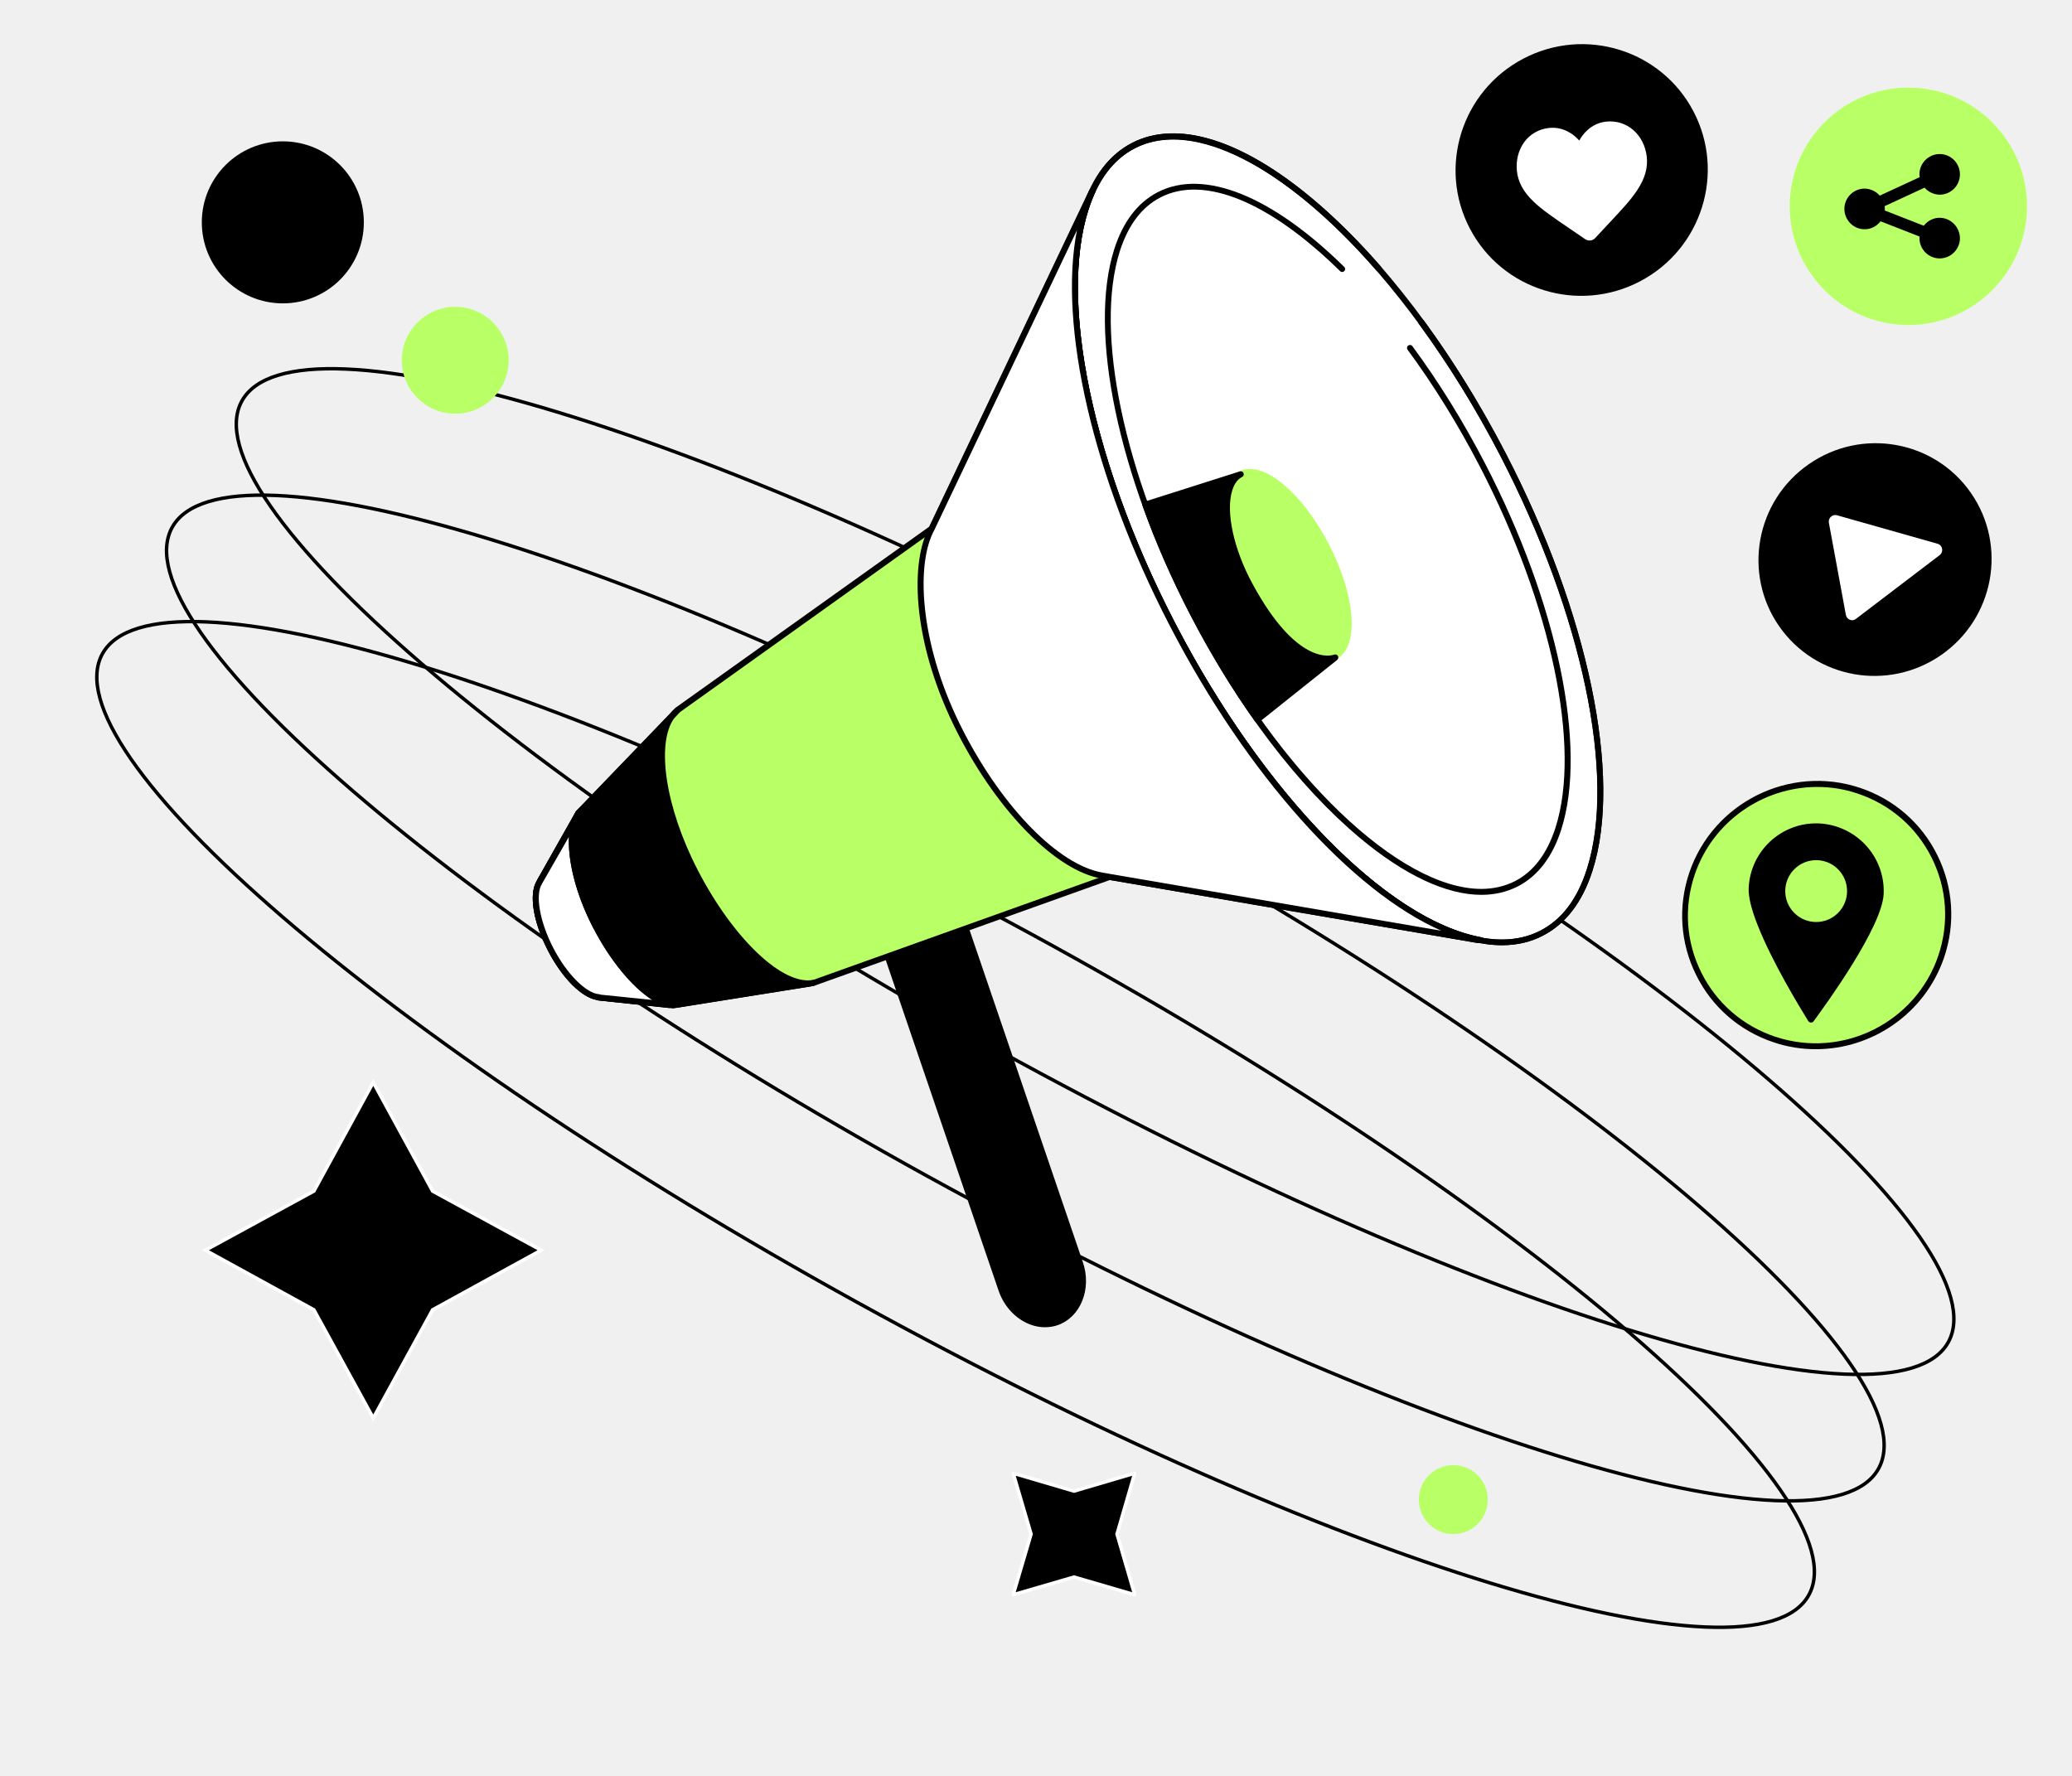
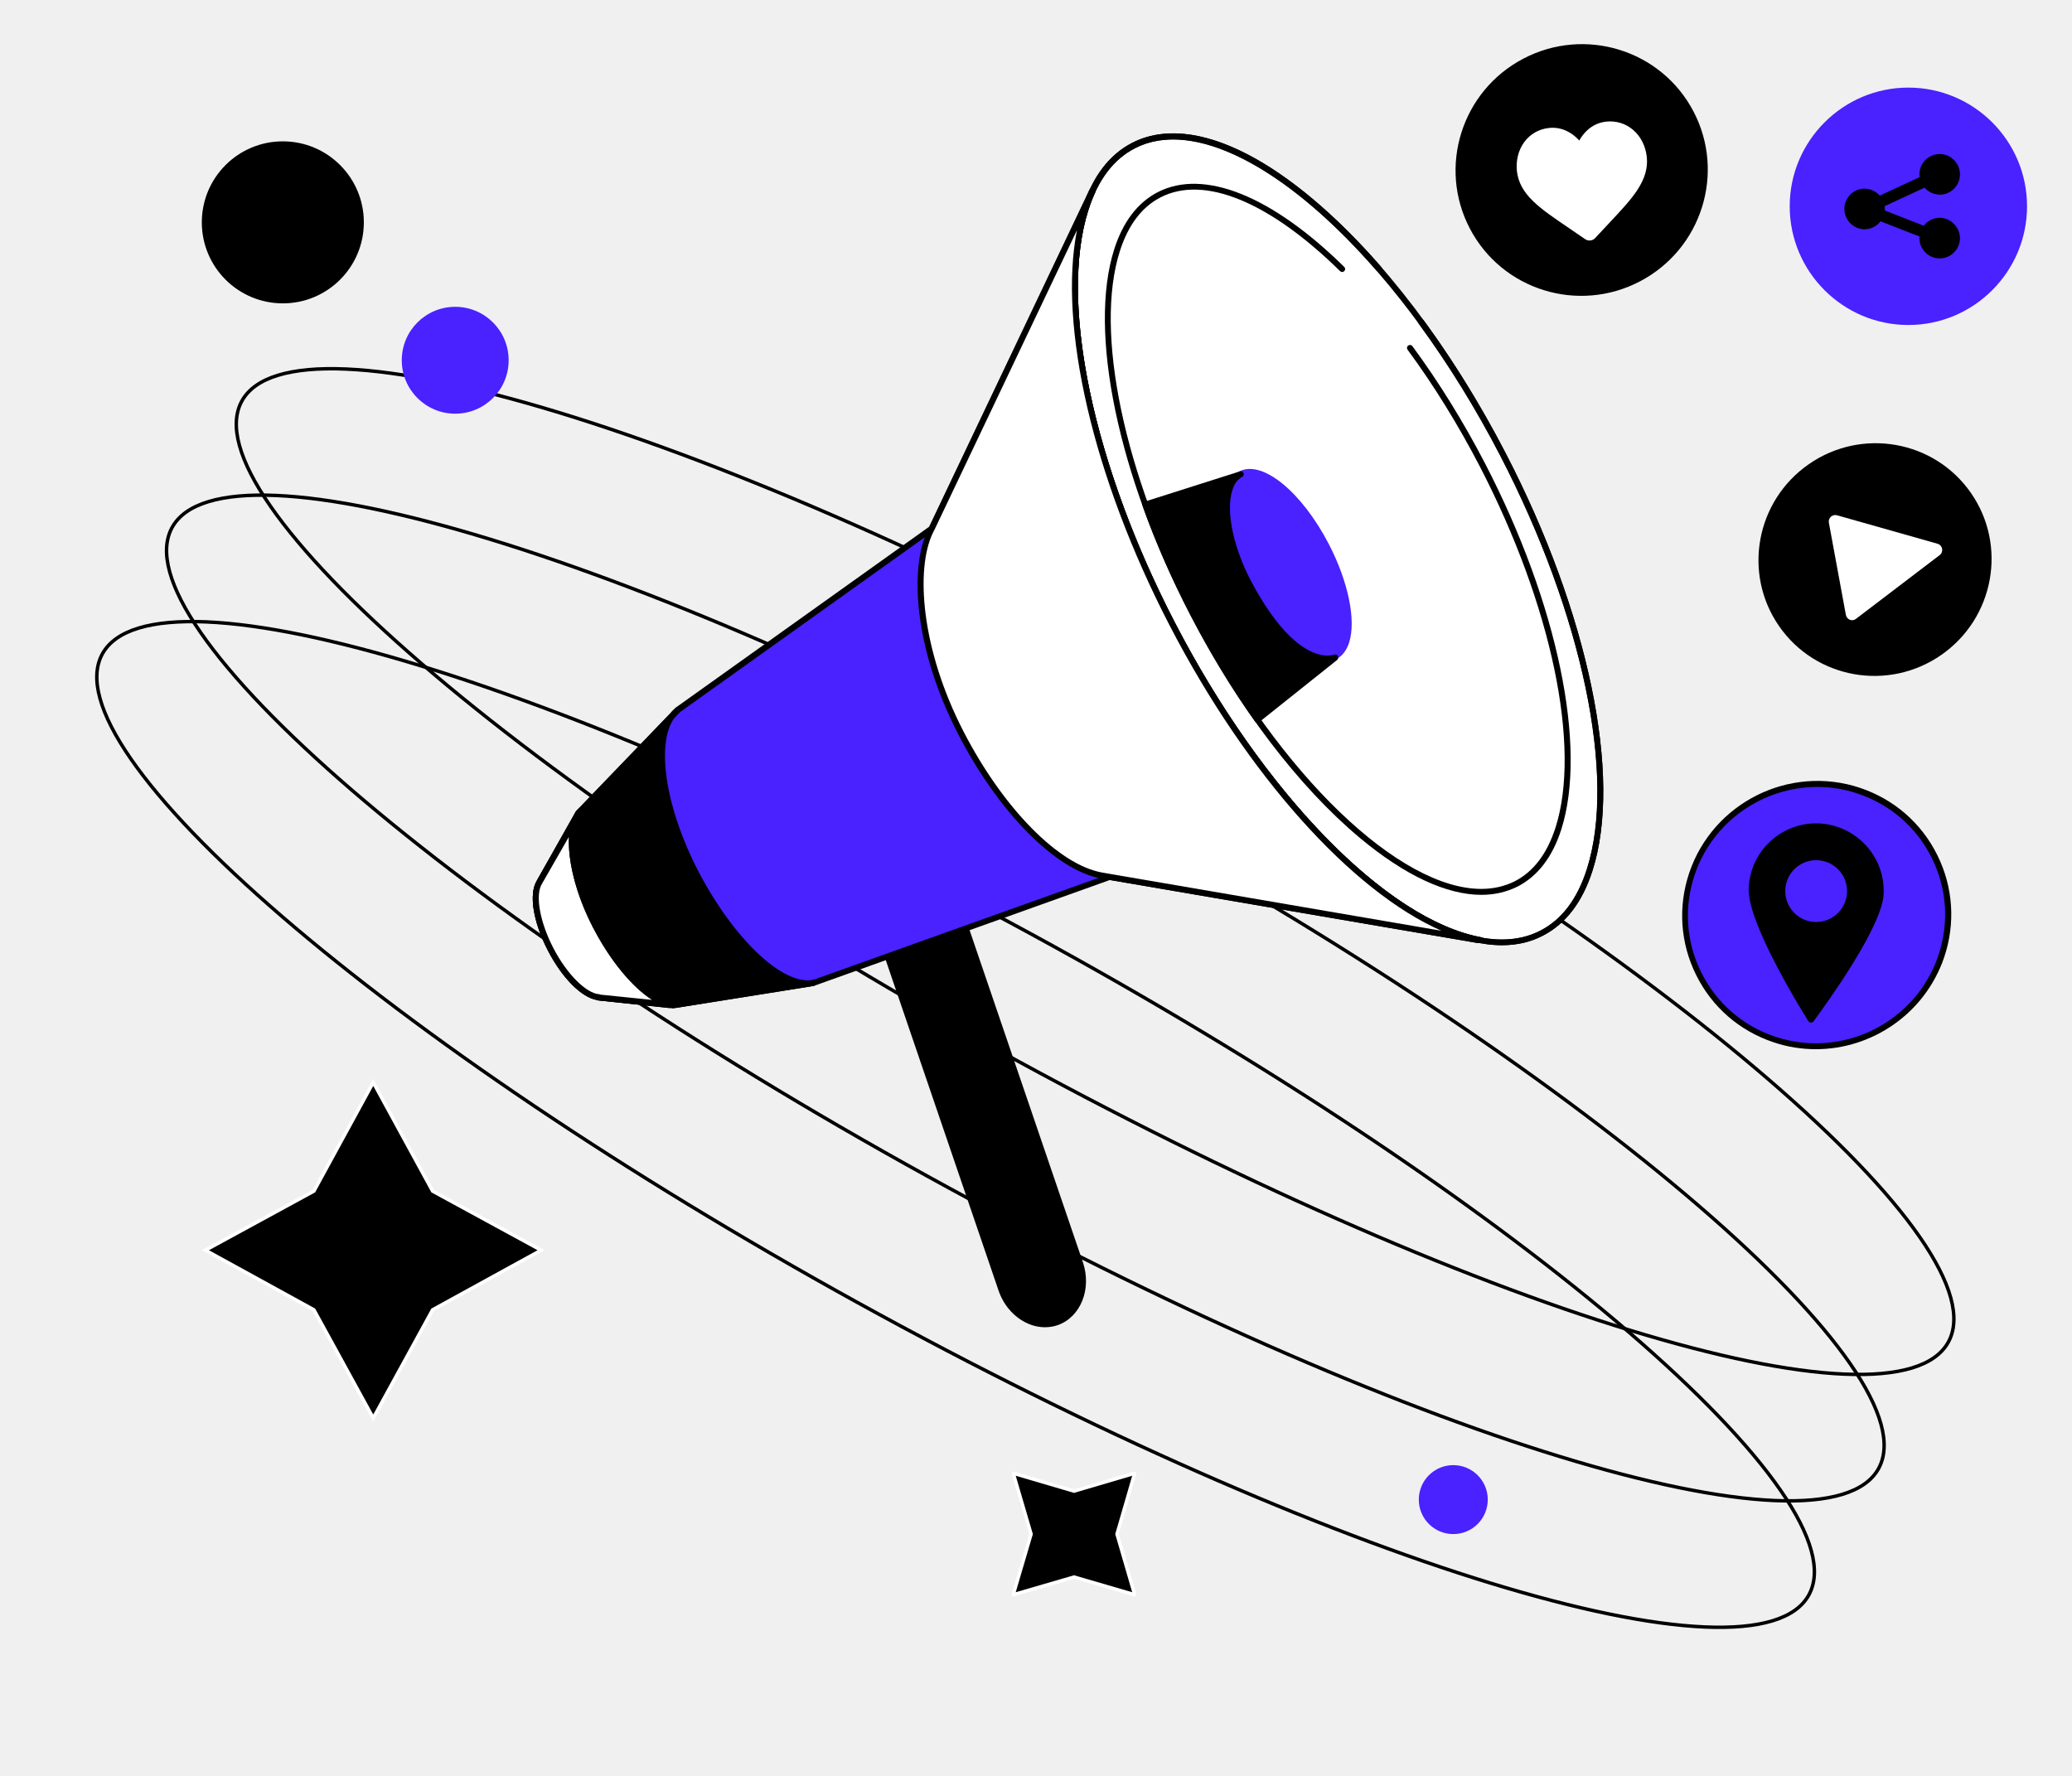
<svg xmlns="http://www.w3.org/2000/svg" width="601" height="515" viewBox="0 0 601 515" fill="none">
  <g clip-path="url(#clip0_332_1228)">
    <path d="M311.536 432.535L329.137 427.349L324.001 445L329.137 462.601L311.536 457.465L293.885 462.601L299.07 445L293.885 427.349L311.536 432.535Z" fill="black" stroke="white" stroke-miterlimit="10" />
  </g>
  <g clip-path="url(#clip1_332_1228)">
    <path d="M125.484 345.509L156.96 362.659L125.484 379.947L108.266 411.354L91.047 379.947L59.571 362.659L91.047 345.509L108.266 313.964L125.484 345.509Z" fill="black" stroke="white" stroke-miterlimit="10" />
  </g>
  <path d="M565.117 389.333C563.218 392.777 559.679 395.268 554.584 396.813C549.486 398.359 542.874 398.943 534.913 398.6C518.992 397.913 497.791 393.524 472.776 385.868C422.756 370.558 357.594 342.216 289.155 304.465C220.715 266.715 161.982 226.717 122.349 192.575C102.53 175.501 87.508 159.909 78.434 146.81C73.897 140.259 70.864 134.355 69.452 129.218C68.04 124.084 68.26 119.762 70.16 116.319C72.059 112.875 75.598 110.384 80.693 108.839C85.791 107.293 92.403 106.709 100.364 107.052C116.285 107.739 137.486 112.128 162.501 119.784C212.521 135.094 277.683 163.436 346.122 201.187C414.562 238.937 473.295 278.934 512.928 313.077C532.747 330.15 547.769 345.742 556.843 358.842C561.38 365.393 564.414 371.297 565.825 376.434C567.237 381.568 567.017 385.889 565.117 389.333Z" stroke="black" />
  <path d="M544.887 426.007C542.987 429.451 539.449 431.942 534.354 433.487C529.256 435.033 522.644 435.617 514.683 435.273C498.762 434.587 477.56 430.198 452.546 422.542C402.526 407.232 337.364 378.89 268.924 341.139C200.485 303.388 141.752 263.391 102.119 229.249C82.299 212.175 67.277 196.583 58.204 183.483C53.666 176.933 50.633 171.029 49.221 165.892C47.81 160.758 48.03 156.436 49.929 152.992C51.829 149.549 55.367 147.057 60.462 145.512C65.56 143.967 72.172 143.383 80.134 143.726C96.054 144.413 117.256 148.802 142.27 156.458C192.291 171.767 257.452 200.11 325.892 237.86C394.331 275.611 453.064 315.608 492.697 349.75C512.517 366.824 527.539 382.416 536.612 395.516C541.15 402.067 544.183 407.971 545.595 413.107C547.006 418.241 546.786 422.563 544.887 426.007Z" stroke="black" />
  <path d="M524.658 462.681C522.759 466.125 519.22 468.616 514.125 470.161C509.027 471.707 502.415 472.291 494.454 471.948C478.533 471.261 457.332 466.872 432.317 459.216C382.297 443.906 317.135 415.564 248.696 377.813C180.256 340.063 121.523 300.066 81.891 265.923C62.071 248.85 47.049 233.258 37.975 220.158C33.438 213.607 30.404 207.703 28.993 202.566C27.581 197.432 27.801 193.111 29.701 189.667C31.6 186.223 35.139 183.732 40.234 182.187C45.332 180.641 51.944 180.057 59.905 180.4C75.826 181.087 97.027 185.476 122.042 193.132C172.062 208.442 237.224 236.784 305.663 274.535C374.103 312.285 432.836 352.283 472.469 386.425C492.288 403.499 507.31 419.091 516.384 432.19C520.921 438.741 523.955 444.645 525.366 449.782C526.778 454.916 526.558 459.237 524.658 462.681Z" stroke="black" />
-   <circle cx="132.037" cy="104.5" r="15.5" fill="#B9FF66" />
-   <circle cx="421.537" cy="435" r="10" fill="#B9FF66" />
+   <circle cx="132.037" cy="104.5" r="15.5" fill="#4a21ff" />
+   <circle cx="421.537" cy="435" r="10" fill="#4a21ff" />
  <circle cx="82.037" cy="64.5" r="23.5" fill="black" />
  <path d="M306.509 383.59C300.205 385.744 293.001 381.475 290.495 374.071L251.496 259.81L274.284 252.015L313.322 366.433C315.828 373.758 312.774 381.436 306.509 383.59Z" fill="black" />
  <path d="M303.102 385C301.262 385 299.383 384.569 297.581 383.668C293.94 381.866 291.042 378.498 289.633 374.345L250.634 260.084C250.478 259.653 250.713 259.144 251.182 258.987L273.971 251.192C274.206 251.113 274.441 251.113 274.636 251.231C274.832 251.348 274.989 251.505 275.067 251.74L314.105 366.159C316.728 373.914 313.439 382.101 306.744 384.412C305.608 384.804 304.355 385 303.102 385ZM252.592 260.358L291.317 373.797C292.57 377.518 295.154 380.574 298.364 382.14C300.949 383.394 303.729 383.629 306.235 382.767C312.03 380.769 314.849 373.562 312.5 366.707L273.736 253.111L252.592 260.358Z" fill="black" />
-   <path d="M270.251 153.382L196.521 205.988L167.821 235.798L156.544 255.736L156.505 255.892C154.273 259.339 155.565 267.291 159.755 275.399C163.866 283.39 169.661 288.953 173.733 289.266L173.616 289.344L195.268 291.695L235.794 285.231L321.818 254.443L428.751 272.775L429.495 272.814C402.635 267.8 366.377 231.88 340.025 181.076C313.713 130.31 305.334 80.132 316.885 55.376H316.845L270.838 152.128L270.251 153.382Z" fill="#B9FF66" />
+   <path d="M270.251 153.382L196.521 205.988L167.821 235.798L156.544 255.736L156.505 255.892C154.273 259.339 155.565 267.291 159.755 275.399C163.866 283.39 169.661 288.953 173.733 289.266L173.616 289.344L195.268 291.695L235.794 285.231L321.818 254.443L428.751 272.775L429.495 272.814C402.635 267.8 366.377 231.88 340.025 181.076C313.713 130.31 305.334 80.132 316.885 55.376H316.845L270.838 152.128L270.251 153.382Z" fill="#4a21ff" />
  <path d="M447.266 270.603C473.694 256.873 468.583 194.629 435.852 131.577C403.121 68.525 355.163 28.541 328.736 42.271C302.308 56.001 307.419 118.245 340.15 181.297C372.881 244.349 420.839 284.333 447.266 270.603Z" fill="white" />
  <path d="M435.643 274.185C424.131 274.185 410.27 267.761 395.352 255.266C375.031 238.266 355.101 212.06 339.243 181.428C315.241 135.05 305.334 87.496 314.027 60.273C316.924 51.185 321.78 44.839 328.397 41.431C341.553 34.694 360.073 40.413 380.591 57.57C400.912 74.57 420.842 100.775 436.7 131.407C460.742 177.786 470.648 225.339 461.916 252.563C459.019 261.651 454.163 267.996 447.546 271.404C443.983 273.284 439.989 274.185 435.643 274.185ZM340.378 40.413C336.345 40.413 332.586 41.236 329.219 42.998C322.993 46.171 318.451 52.203 315.711 60.86C307.136 87.692 317.003 134.737 340.809 180.723C373.23 243.279 420.764 283.312 446.802 269.955C453.028 266.782 457.57 260.75 460.311 252.093C468.886 225.261 459.019 178.216 435.212 132.23C406.981 77.782 367.356 40.413 340.378 40.413Z" fill="black" />
  <path d="M435.643 274.185C424.131 274.185 410.27 267.761 395.352 255.266C375.031 238.265 355.101 212.06 339.243 181.428C315.241 135.05 305.334 87.496 314.027 60.273C316.924 51.185 321.78 44.839 328.397 41.431C337.207 36.887 348.718 38.023 361.679 44.682C374.091 51.067 387.521 62.388 400.599 77.39C400.912 77.743 400.873 78.291 400.521 78.605C400.168 78.918 399.62 78.879 399.307 78.526C372.76 48.051 345.899 34.42 329.219 42.998C322.993 46.171 318.451 52.203 315.711 60.86C307.136 87.692 317.003 134.737 340.809 180.723C369.001 235.132 408.665 272.54 435.604 272.54C439.637 272.54 443.396 271.717 446.763 269.955C452.989 266.782 457.531 260.75 460.272 252.093C468.847 225.261 458.98 178.216 435.173 132.23C428.086 118.52 420.098 105.632 411.523 93.92C411.249 93.529 411.328 92.98 411.719 92.706C412.111 92.432 412.659 92.51 412.933 92.902C421.586 104.692 429.574 117.658 436.739 131.446C460.742 177.785 470.648 225.339 461.916 252.563C459.019 261.65 454.163 267.996 447.546 271.404C443.983 273.284 439.989 274.185 435.643 274.185Z" fill="black" />
-   <path d="M387.303 190.339C393.426 187.158 392.248 172.751 384.673 158.159C377.098 143.567 365.995 134.316 359.872 137.497C353.75 140.678 354.928 155.085 362.503 169.677C370.077 184.269 381.181 193.52 387.303 190.339Z" fill="#B9FF66" />
-   <path d="M384.624 191.848C377.889 191.848 368.492 183.152 361.718 170.03C356.08 159.14 353.77 147.937 355.845 141.474C356.589 139.202 357.803 137.596 359.486 136.734C366.143 133.326 377.537 142.61 385.446 157.847C391.085 168.737 393.395 179.94 391.32 186.403C390.576 188.675 389.362 190.281 387.678 191.143C386.738 191.613 385.72 191.848 384.624 191.848ZM362.54 137.714C361.718 137.714 360.935 137.87 360.269 138.223C358.977 138.889 358.038 140.142 357.45 141.983C355.532 148.016 357.764 158.748 363.206 169.246C370.411 183.152 381.257 192.514 386.856 189.615C388.148 188.949 389.088 187.696 389.675 185.855C391.594 179.783 389.323 169.09 383.919 158.592C377.576 146.41 368.492 137.714 362.54 137.714Z" fill="#B9FF66" />
+   <path d="M387.303 190.339C393.426 187.158 392.248 172.751 384.673 158.159C377.098 143.567 365.995 134.316 359.872 137.497C353.75 140.678 354.928 155.085 362.503 169.677C370.077 184.269 381.181 193.52 387.303 190.339Z" fill="#4a21ff" />
+   <path d="M384.624 191.848C377.889 191.848 368.492 183.152 361.718 170.03C356.08 159.14 353.77 147.937 355.845 141.474C356.589 139.202 357.803 137.596 359.486 136.734C366.143 133.326 377.537 142.61 385.446 157.847C391.085 168.737 393.395 179.94 391.32 186.403C390.576 188.675 389.362 190.281 387.678 191.143C386.738 191.613 385.72 191.848 384.624 191.848ZM362.54 137.714C361.718 137.714 360.935 137.87 360.269 138.223C358.977 138.889 358.038 140.142 357.45 141.983C355.532 148.016 357.764 158.748 363.206 169.246C370.411 183.152 381.257 192.514 386.856 189.615C388.148 188.949 389.088 187.696 389.675 185.855C391.594 179.783 389.323 169.09 383.919 158.592C377.576 146.41 368.492 137.714 362.54 137.714Z" fill="#4a21ff" />
  <path d="M429.692 259.574C419.59 259.574 407.452 253.934 394.374 243.005C376.597 228.12 359.134 205.166 345.273 178.373C324.247 137.792 315.593 96.153 323.19 72.298C325.735 64.307 330.003 58.745 335.837 55.728C349.228 48.874 368.923 56.786 389.91 77.429C390.262 77.782 390.262 78.291 389.91 78.644C389.558 78.996 389.049 78.996 388.696 78.644C368.257 58.549 349.267 50.715 336.62 57.256C331.216 60.037 327.262 65.247 324.834 72.807C317.355 96.231 325.97 137.361 346.8 177.589C371.429 225.182 406.081 257.851 429.653 257.851C433.177 257.851 436.426 257.107 439.402 255.618C444.806 252.837 448.76 247.627 451.188 240.067C458.667 216.643 450.052 175.513 429.222 135.285C422.918 123.142 415.87 111.743 408.274 101.441C408 101.049 408.078 100.501 408.47 100.227C408.861 99.953 409.409 100.031 409.683 100.423C417.358 110.842 424.445 122.28 430.788 134.501C451.814 175.082 460.468 216.721 452.872 240.576C450.327 248.567 446.059 254.13 440.225 257.146C437.014 258.752 433.49 259.574 429.692 259.574Z" fill="black" />
  <path d="M195.308 292.517C195.269 292.517 195.23 292.517 195.23 292.517L173.577 290.167C173.46 290.167 173.342 290.128 173.225 290.05C168.761 289.344 163.123 283.704 159.011 275.791C154.626 267.448 153.334 259.3 155.722 255.462L155.762 255.344L167.038 235.367C167.077 235.289 167.117 235.249 167.156 235.21L195.857 205.401C195.896 205.362 195.935 205.323 195.974 205.284L269.508 152.794L316.024 54.984C316.141 54.789 316.298 54.632 316.533 54.554C316.768 54.475 317.003 54.475 317.199 54.593C317.629 54.789 317.825 55.298 317.629 55.729C305.844 80.994 315.163 131.211 340.77 180.645C366.417 230.157 402.165 266.821 429.692 271.874C430.122 271.953 430.436 272.344 430.396 272.814C430.357 273.245 429.966 273.559 429.535 273.598L428.791 273.559C428.752 273.559 428.713 273.559 428.674 273.559L321.936 255.266L236.108 285.976C236.069 285.976 235.991 286.015 235.951 286.015L195.426 292.478C195.387 292.517 195.348 292.517 195.308 292.517ZM174.204 288.522L195.308 290.794L235.638 284.331L321.623 253.581C321.78 253.542 321.897 253.503 322.054 253.542L418.141 269.994C392.181 258.595 361.836 224.947 339.321 181.468C316.964 138.301 306.979 94.469 312.461 66.775L271.035 153.735C270.956 153.852 270.878 153.97 270.761 154.048L197.11 206.655L168.526 236.307L157.249 256.284C157.249 256.323 157.21 256.363 157.21 256.363C155.174 259.535 156.545 267.37 160.499 275.008C164.376 282.49 169.975 288.13 173.812 288.404C173.969 288.404 174.086 288.444 174.204 288.522Z" fill="black" />
  <path d="M270.367 153.069L316.845 55.337H316.884C305.333 80.093 313.751 130.271 340.025 181.037C366.376 231.881 402.634 267.8 429.573 272.736L428.829 272.697L322.052 254.404L319.586 253.973C307.173 251.779 290.611 235.641 278.747 212.608C266.569 188.988 264.416 165.447 269.819 154.244L270.367 153.069Z" fill="white" />
  <path d="M429.573 273.598C429.534 273.598 429.573 273.598 429.573 273.598L428.79 273.558C428.751 273.558 428.711 273.558 428.672 273.558L321.896 255.266L319.429 254.835C306.312 252.524 289.671 235.719 277.964 213.039C264.69 187.265 264.025 164.311 269.036 153.891L269.624 152.716L316.101 55.024C316.218 54.828 316.375 54.671 316.61 54.593C316.845 54.514 317.08 54.514 317.276 54.632C317.706 54.828 317.902 55.337 317.706 55.768C305.921 81.033 315.24 131.25 340.847 180.684C366.494 230.196 402.243 266.86 429.769 271.913C430.199 271.992 430.513 272.383 430.473 272.853C430.356 273.245 430.004 273.598 429.573 273.598ZM312.381 66.775L271.151 153.46L270.563 154.635C265.591 164.977 267.04 188.087 279.491 212.217C290.963 234.466 307.134 250.918 319.742 253.111L322.209 253.542L418.1 269.994C392.14 258.595 361.795 224.947 339.281 181.467C316.923 138.301 306.939 94.469 312.381 66.775Z" fill="black" />
  <path d="M194.133 292.4C194.094 292.4 194.055 292.4 194.055 292.4L173.538 290.206C173.42 290.206 173.303 290.167 173.185 290.089C168.721 289.384 163.083 283.743 158.972 275.831C154.626 267.448 153.333 259.3 155.722 255.462L155.761 255.344L167.038 235.367C167.273 234.936 167.782 234.819 168.212 235.054C168.643 235.289 168.761 235.798 168.526 236.229L157.249 256.284C157.249 256.323 157.21 256.363 157.21 256.363C155.174 259.535 156.544 267.37 160.499 275.008C164.375 282.49 169.974 288.13 173.812 288.404C173.929 288.404 174.086 288.444 174.164 288.522L194.212 290.676C194.681 290.716 195.034 291.146 194.955 291.616C194.916 292.047 194.564 292.4 194.133 292.4Z" fill="black" />
  <path d="M195.503 291.538C188.847 291.068 179.528 281.628 172.754 268.584C165.589 254.756 163.905 240.459 168.29 235.367L156.583 255.736L156.505 255.892C154.273 259.339 155.565 267.291 159.755 275.399C163.866 283.39 169.661 288.953 173.733 289.266L173.616 289.344L195.503 291.538Z" fill="white" />
  <path d="M195.504 292.4C195.464 292.4 195.464 292.4 195.425 292.4C195.269 292.4 195.073 292.36 194.916 292.36L173.538 290.206C173.42 290.206 173.303 290.167 173.185 290.088C168.721 289.383 163.083 283.743 158.972 275.83C154.626 267.448 153.333 259.3 155.722 255.461L155.761 255.344L166.059 237.404C166.45 236.385 166.959 235.484 167.586 234.74C167.86 234.387 168.369 234.348 168.721 234.583C169.074 234.857 169.191 235.327 168.956 235.719L167.508 238.187C165.197 244.415 167.468 256.636 173.42 268.074C179.881 280.57 188.691 289.697 194.995 290.519L195.464 290.559C195.934 290.598 196.287 291.029 196.248 291.499C196.287 292.047 195.934 292.4 195.504 292.4ZM174.164 288.522L189.121 290.049C183.366 286.367 177.022 278.768 171.971 268.975C167.077 259.535 164.649 249.742 165.041 242.692L157.249 256.284C157.249 256.323 157.21 256.362 157.21 256.362C155.174 259.535 156.544 267.369 160.499 275.008C164.375 282.489 169.974 288.13 173.812 288.404C173.929 288.404 174.086 288.443 174.164 288.522Z" fill="black" />
  <path d="M234.345 285.388L236.068 285.035C226.749 286.994 212.026 272.892 201.65 252.876C191.039 232.429 189.042 212.021 196.56 205.988L195.581 206.968L168.368 235.249C163.905 240.263 165.549 254.639 172.754 268.544C179.684 281.941 189.512 291.499 196.208 291.459L234.345 285.388Z" fill="black" />
  <path d="M196.169 292.36C189.043 292.36 179.137 282.764 171.971 268.975C164.689 254.874 162.848 240.146 167.704 234.701L194.407 206.968C194.877 206.341 195.425 205.793 196.013 205.323C196.365 205.048 196.874 205.088 197.187 205.401C197.501 205.753 197.501 206.263 197.187 206.576L195.66 208.182C190.218 215.468 192.92 234.113 202.434 252.484C212.693 272.305 227.024 285.897 235.795 284.252L235.912 284.213C236.382 284.135 236.813 284.409 236.93 284.879C237.008 285.349 236.734 285.78 236.264 285.897C236.225 285.897 236.186 285.897 236.147 285.936L234.542 286.25H234.502L196.365 292.321C196.287 292.321 196.209 292.36 196.169 292.36ZM192.136 211.825L168.996 235.876C164.689 240.733 166.646 254.913 173.538 268.192C180.272 281.197 189.787 290.598 196.169 290.637L229.843 285.27C220.759 282.058 209.561 269.955 200.907 253.307C192.685 237.443 189.513 221.304 192.136 211.825Z" fill="black" />
  <path d="M359.878 137.479C353.731 140.612 354.631 155.145 362.462 169.638C375.579 193.885 386.034 191.025 387.248 190.594C387.287 190.594 387.287 190.634 387.248 190.634L364.733 208.77C358.116 199.486 351.812 189.145 346.017 177.981C340.496 167.288 335.837 156.633 332.156 146.292L359.878 137.479Z" fill="black" />
  <path d="M364.733 209.631C364.694 209.631 364.655 209.631 364.616 209.631C364.381 209.592 364.185 209.475 364.028 209.279C357.255 199.76 350.951 189.341 345.273 178.412C339.83 167.914 335.132 157.221 331.373 146.645C331.295 146.41 331.295 146.174 331.412 145.979C331.53 145.783 331.686 145.626 331.921 145.548L359.643 136.734C360.074 136.617 360.544 136.813 360.7 137.243C360.857 137.674 360.7 138.144 360.309 138.34C358.977 139.006 357.998 140.338 357.411 142.297C355.493 148.446 357.842 159.336 363.284 169.325C376.088 192.984 385.955 190.281 387.013 189.889C387.404 189.733 387.874 189.928 388.07 190.281C388.266 190.634 388.187 191.143 387.874 191.417L365.281 209.436C365.125 209.553 364.929 209.631 364.733 209.631ZM333.292 146.84C337.011 157.064 341.553 167.405 346.8 177.59C352.282 188.166 358.39 198.233 364.929 207.516L384.467 191.77C380.004 191.574 371.585 188.244 361.718 170.03C356.002 159.493 353.652 148.368 355.727 141.67C356.002 140.808 356.315 140.064 356.706 139.359L333.292 146.84Z" fill="black" />
  <path d="M475.723 81.597C493.623 72.194 500.547 50.116 491.187 32.285C481.827 14.454 459.729 7.623 441.829 17.027C423.929 26.43 417.006 48.508 426.365 66.339C435.725 84.17 457.823 91.001 475.723 81.597Z" fill="black" />
  <path d="M442.104 41.235C443.827 38.885 446.372 37.436 449.27 37.122C451.462 36.887 453.498 37.357 455.417 38.532C456.396 39.12 457.257 39.864 458.08 40.765C458.667 39.708 459.372 38.767 460.194 37.984C461.799 36.417 463.718 35.516 465.872 35.281C468.769 34.968 471.588 35.83 473.781 37.749C475.934 39.629 477.305 42.371 477.657 45.466C478.01 48.639 477.148 51.694 474.956 55.063C472.998 58.079 470.022 61.212 466.576 64.894C465.402 66.148 464.07 67.558 462.7 69.047C462.348 69.438 461.839 69.713 461.29 69.752C460.742 69.83 460.233 69.673 459.763 69.36C458.08 68.185 456.474 67.088 455.065 66.148C450.914 63.328 447.312 60.899 444.728 58.392C441.83 55.611 440.342 52.791 439.99 49.618C439.677 46.523 440.421 43.546 442.104 41.235Z" fill="white" />
-   <path d="M577.272 83.593C590.377 70.483 590.377 49.228 577.272 36.118C564.168 23.009 542.922 23.009 529.817 36.118C516.713 49.228 516.713 70.483 529.817 83.593C542.922 96.702 564.168 96.702 577.272 83.593Z" fill="#B9FF66" />
-   <path d="M553.539 94.273C534.587 94.273 519.121 78.84 519.121 59.842C519.121 40.883 534.548 25.411 553.539 25.411C572.529 25.411 587.956 40.844 587.956 59.842C587.956 78.801 572.529 94.273 553.539 94.273ZM553.539 27.134C535.527 27.134 520.844 41.784 520.844 59.842C520.844 77.861 535.488 92.55 553.539 92.55C571.55 92.55 586.233 77.9 586.233 59.842C586.233 41.823 571.589 27.134 553.539 27.134Z" fill="#B9FF66" />
+   <path d="M577.272 83.593C590.377 70.483 590.377 49.228 577.272 36.118C564.168 23.009 542.922 23.009 529.817 36.118C516.713 49.228 516.713 70.483 529.817 83.593C542.922 96.702 564.168 96.702 577.272 83.593Z" fill="#4a21ff" />
+   <path d="M553.539 94.273C534.587 94.273 519.121 78.84 519.121 59.842C519.121 40.883 534.548 25.411 553.539 25.411C572.529 25.411 587.956 40.844 587.956 59.842C587.956 78.801 572.529 94.273 553.539 94.273ZM553.539 27.134C535.527 27.134 520.844 41.784 520.844 59.842C520.844 77.861 535.488 92.55 553.539 92.55C571.55 92.55 586.233 77.9 586.233 59.842C586.233 41.823 571.589 27.134 553.539 27.134Z" fill="#4a21ff" />
  <path d="M562.622 63.171C560.743 63.171 559.098 64.072 558.002 65.482L546.686 61.056C546.686 60.899 546.725 60.782 546.725 60.625C546.725 60.351 546.686 60.077 546.647 59.803L558.237 54.436C559.294 55.651 560.86 56.434 562.622 56.473C565.833 56.473 568.495 53.849 568.495 50.597C568.495 47.346 565.872 44.683 562.622 44.683C559.411 44.683 556.749 47.307 556.749 50.558C556.749 50.833 556.788 51.107 556.827 51.381L545.237 56.747C544.18 55.533 542.614 54.75 540.852 54.71C537.641 54.71 534.979 57.335 534.979 60.586C534.979 63.837 537.602 66.501 540.852 66.501C542.731 66.501 544.376 65.6 545.472 64.19L556.788 68.616C556.788 68.773 556.749 68.89 556.749 69.047C556.749 72.298 559.372 74.962 562.622 74.962C565.833 74.962 568.495 72.337 568.495 69.086C568.456 65.835 565.833 63.211 562.622 63.171Z" fill="black" />
  <path d="M563.067 189.993C578.433 179.322 582.294 158.283 571.69 142.999C561.085 127.715 540.032 123.975 524.665 134.645C509.299 145.315 505.438 166.355 516.042 181.639C526.647 196.923 547.7 200.663 563.067 189.993Z" fill="black" />
  <path d="M535.411 178.373L530.478 151.619C530.243 150.248 531.496 149.112 532.827 149.465L561.998 157.73C563.486 158.161 563.838 160.08 562.624 161.02L538.348 179.509C537.291 180.371 535.685 179.783 535.411 178.373Z" fill="white" />
-   <path d="M543.535 299.582C562.512 290.34 570.452 267.553 561.271 248.686C552.09 229.819 529.264 222.016 510.287 231.258C491.311 240.499 483.371 263.286 492.552 282.153C501.733 301.02 524.559 308.823 543.535 299.582Z" fill="#B9FF66" />
+   <path d="M543.535 299.582C562.512 290.34 570.452 267.553 561.271 248.686C552.09 229.819 529.264 222.016 510.287 231.258C491.311 240.499 483.371 263.286 492.552 282.153C501.733 301.02 524.559 308.823 543.535 299.582Z" fill="#4a21ff" />
  <path d="M526.718 304.347C522.646 304.347 518.495 303.72 514.462 302.349C504.595 299.059 496.607 292.165 491.987 282.842C487.367 273.559 486.662 263.022 489.99 253.151C496.881 232.821 519.043 221.735 539.443 228.512C549.31 231.802 557.298 238.696 561.918 248.019C566.539 257.303 567.243 267.84 563.915 277.711C558.355 294.006 543.045 304.347 526.718 304.347ZM527.109 228.277C511.486 228.277 496.842 238.148 491.556 253.738C488.385 263.178 489.05 273.245 493.475 282.098C497.899 290.99 505.535 297.61 514.971 300.743C534.47 307.206 555.653 296.63 562.232 277.202C565.403 267.761 564.737 257.694 560.313 248.842C555.888 239.95 548.253 233.33 538.817 230.196C534.94 228.865 530.986 228.277 527.109 228.277Z" fill="black" />
  <path d="M546.375 259.261C545.983 268.78 529.891 291.029 526.053 296.239C525.662 296.787 524.84 296.748 524.487 296.16C522.06 292.243 514.033 279.082 509.843 268.427C508.16 264.197 507.102 260.358 507.22 257.655C507.651 246.844 516.774 238.422 527.581 238.853C538.387 239.362 546.806 248.45 546.375 259.261Z" fill="black" />
-   <path d="M533.13 264.827C536.632 261.324 536.632 255.644 533.13 252.141C529.628 248.638 523.951 248.638 520.45 252.141C516.948 255.644 516.948 261.324 520.45 264.827C523.951 268.33 529.628 268.33 533.13 264.827Z" fill="#B9FF66" />
+   <path d="M533.13 264.827C536.632 261.324 536.632 255.644 533.13 252.141C529.628 248.638 523.951 248.638 520.45 252.141C516.948 255.644 516.948 261.324 520.45 264.827C523.951 268.33 529.628 268.33 533.13 264.827Z" fill="#4a21ff" />
  <defs>
    <clipPath id="clip0_332_1228">
      <rect width="36" height="36" fill="white" transform="translate(293.537 427)" />
    </clipPath>
    <clipPath id="clip1_332_1228">
      <rect width="70.326" height="70.326" fill="white" transform="translate(108.266 313) rotate(45)" />
    </clipPath>
  </defs>
</svg>
